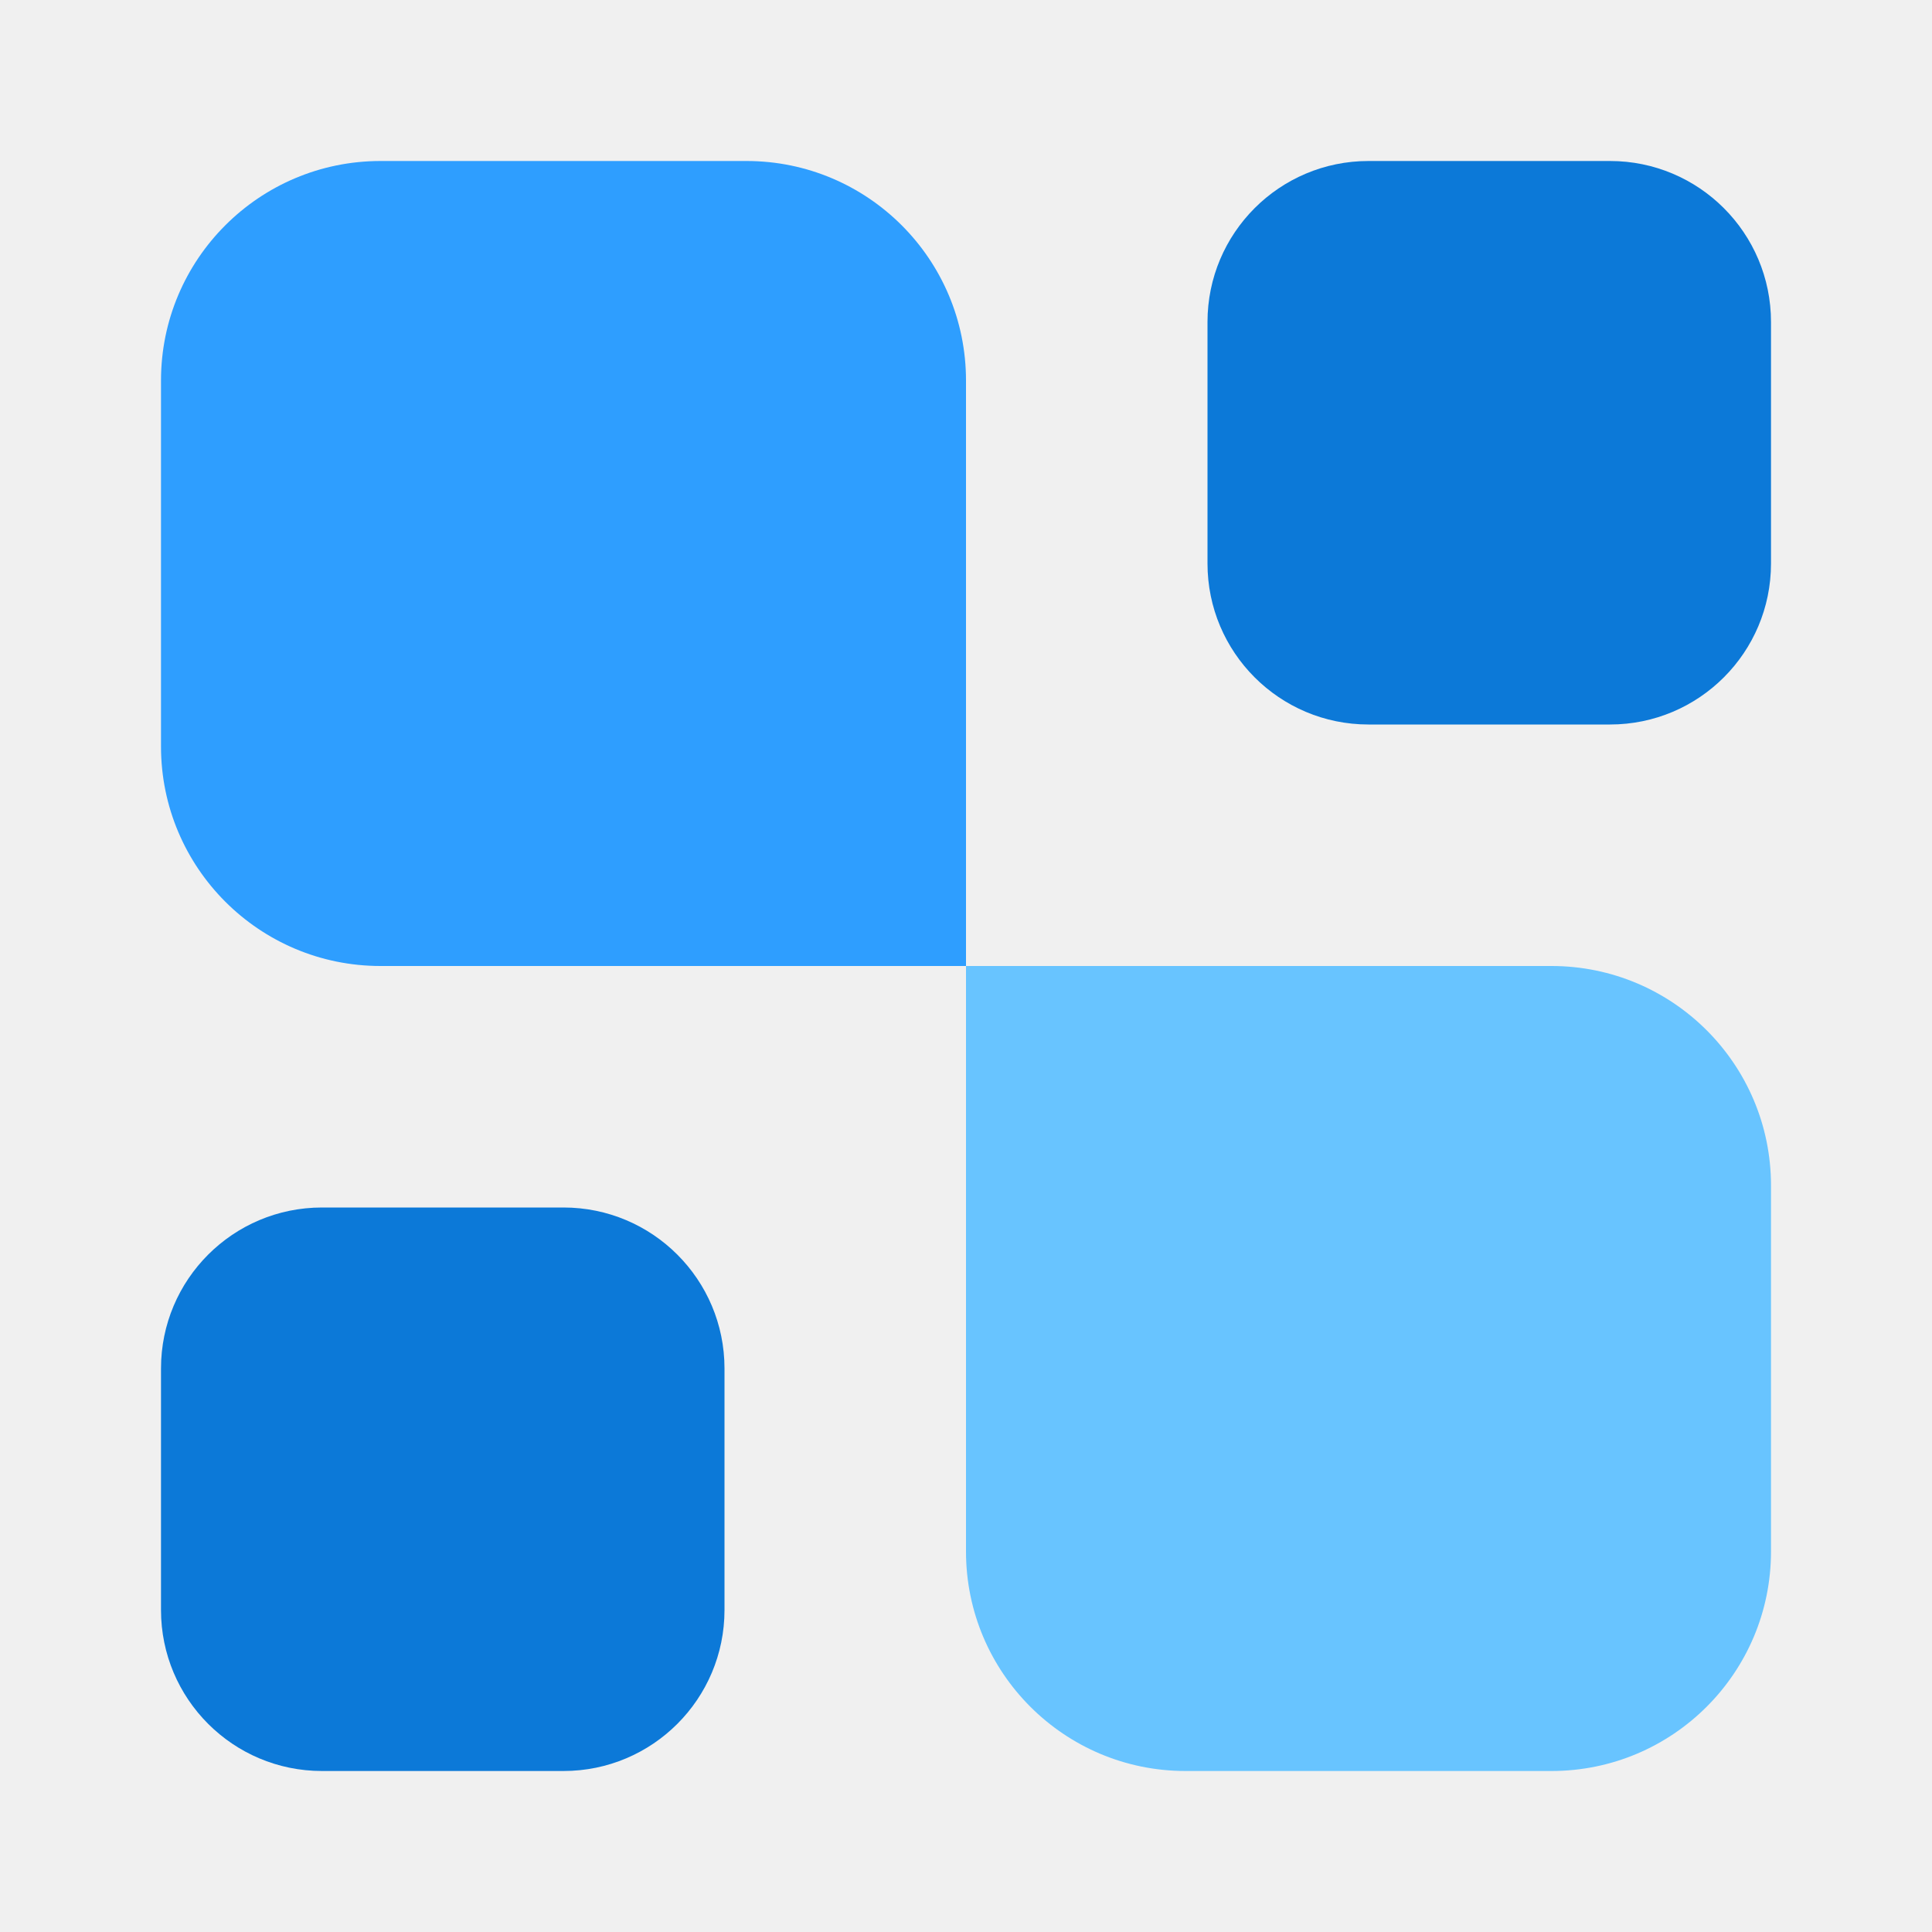
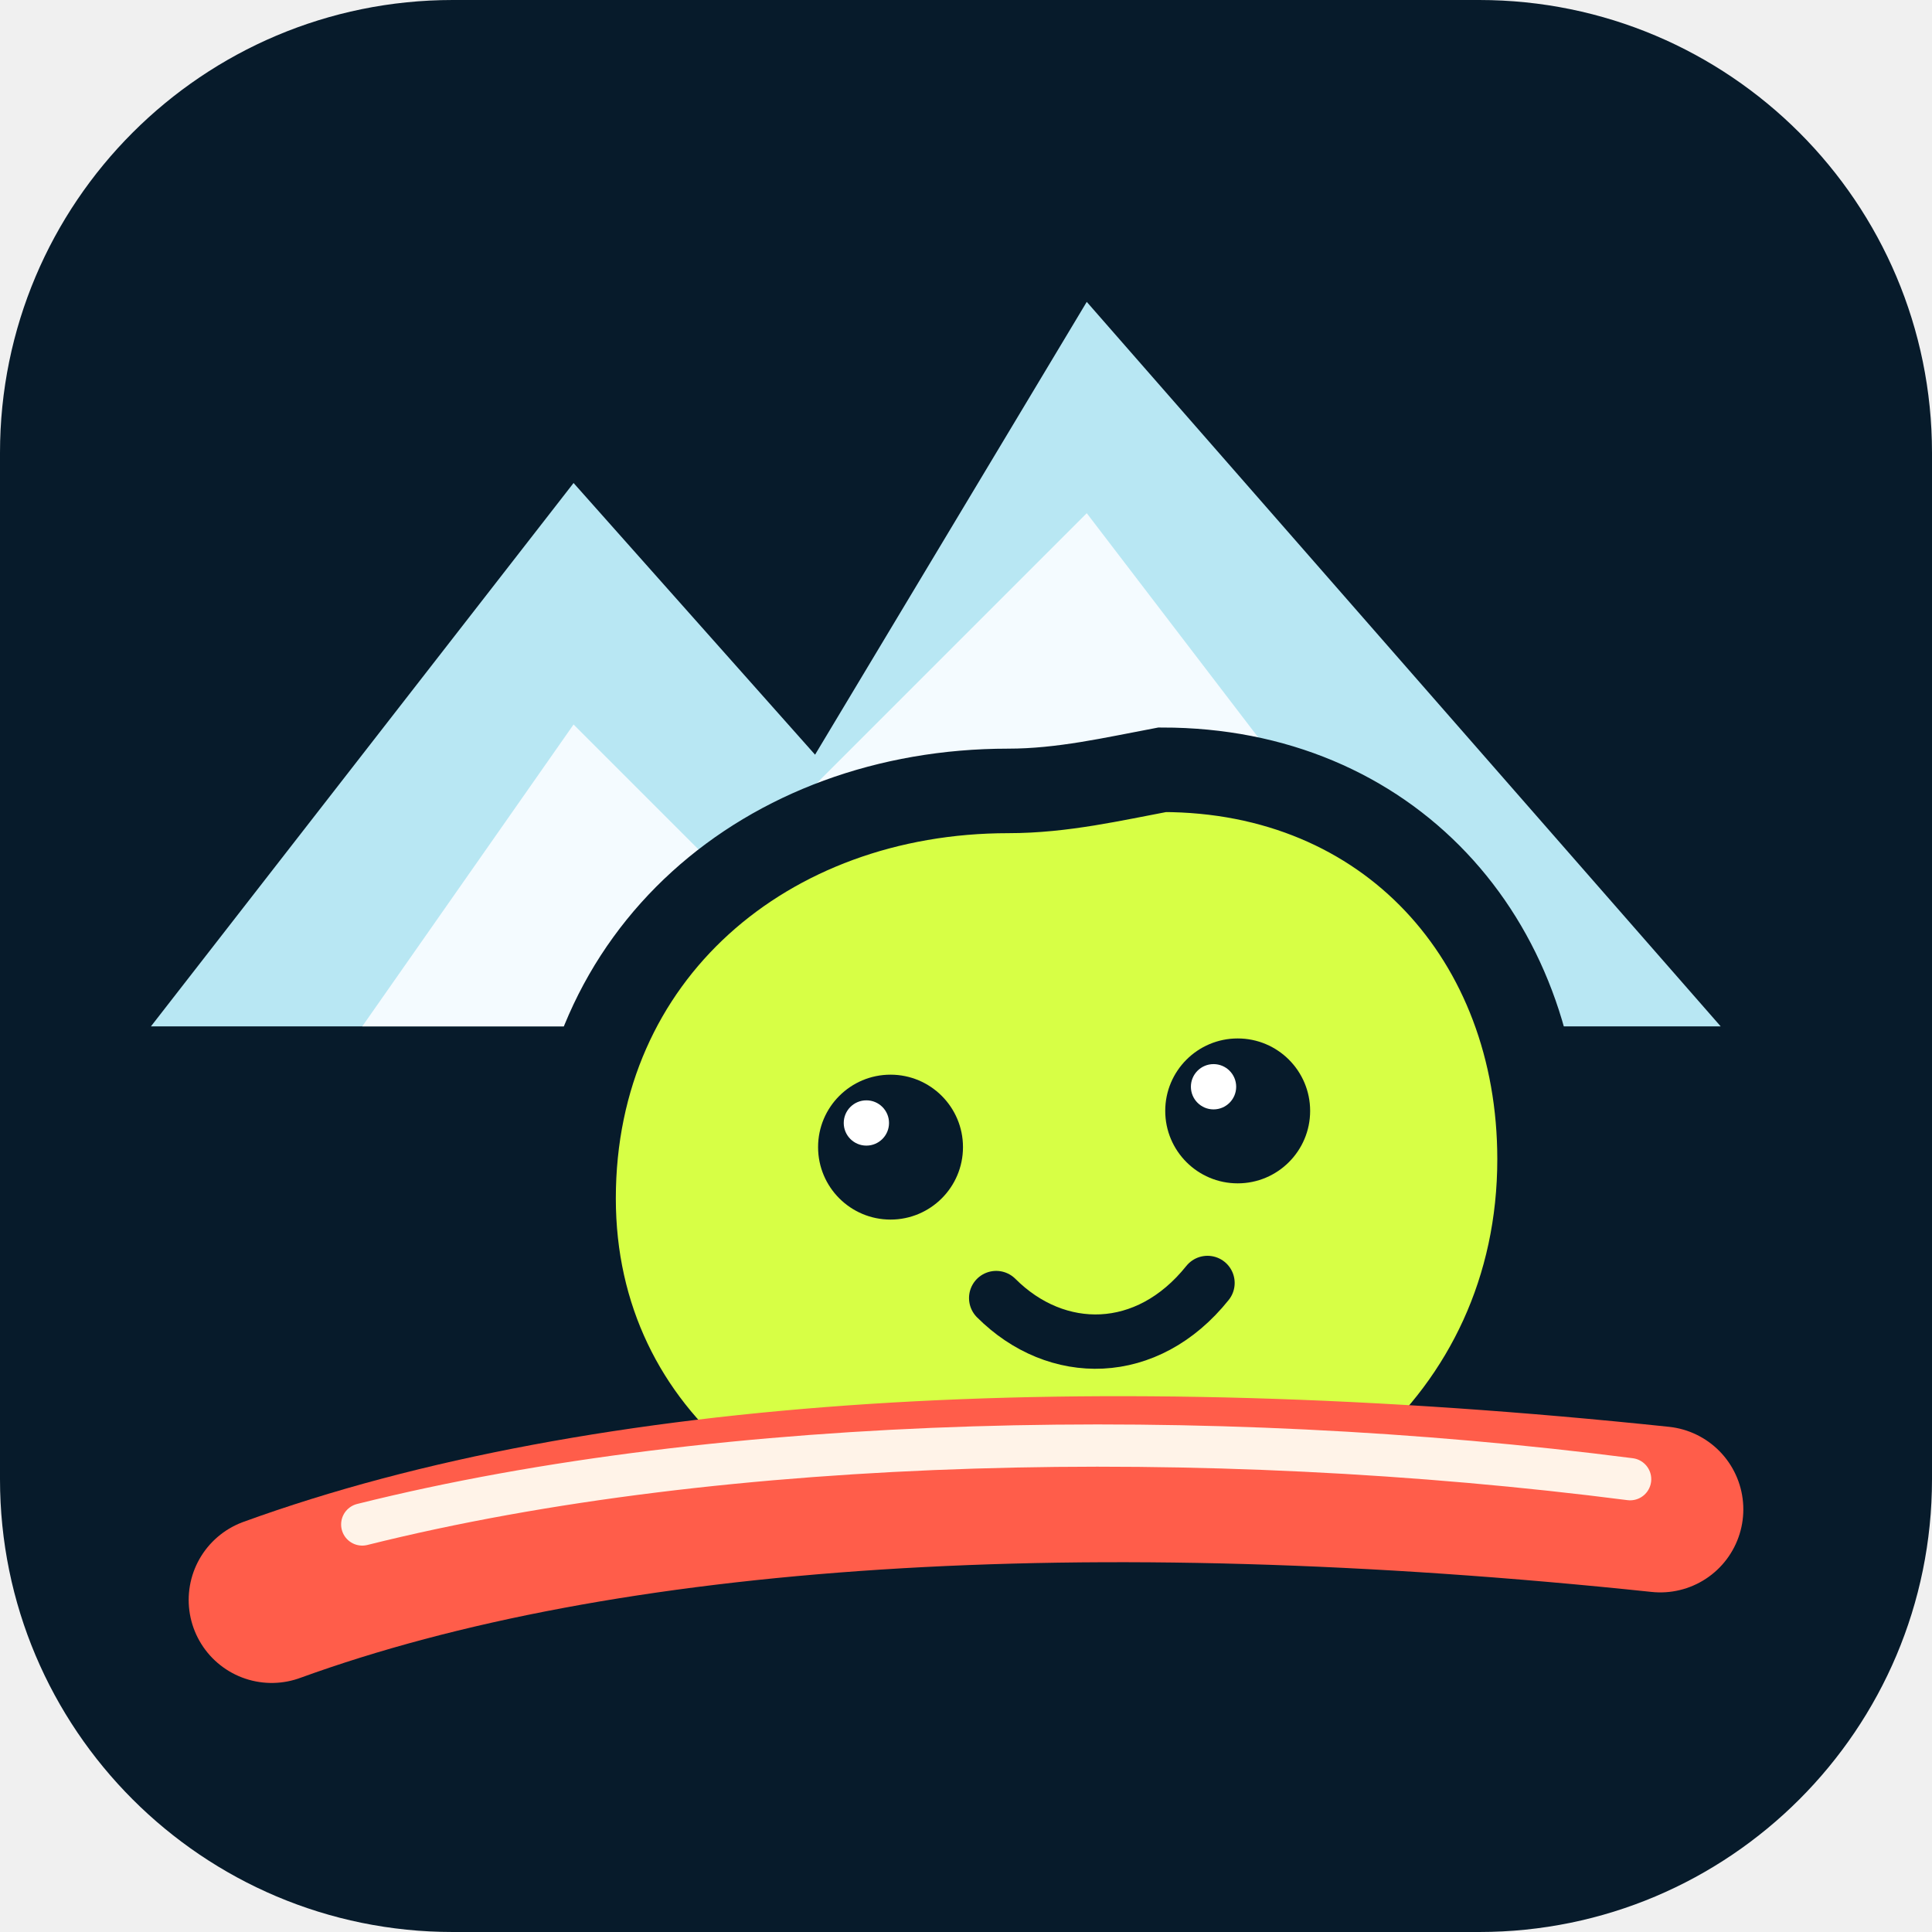
- <svg xmlns="http://www.w3.org/2000/svg" width="24" height="24" viewBox="0 0 24 24" fill="none">
-   <path d="M22 19.273C22 20.779 20.779 22 19.273 22H14.727C13.221 22 12 20.779 12 19.273V12H19.273C20.779 12 22 13.221 22 14.727V19.273Z" fill="#68C4FF" />
-   <path d="M20 2C21.105 2 22 2.895 22 4V7C22 8.105 21.105 9 20 9H17C15.895 9 15 8.105 15 7V4C15 2.895 15.895 2 17 2H20Z" fill="#0C79D8" />
-   <path d="M7 15C8.105 15 9 15.895 9 17V20C9 21.105 8.105 22 7 22H4C2.895 22 2 21.105 2 20V17C2 15.895 2.895 15 4 15H7Z" fill="#0C79D8" />
-   <path d="M12 12H4.727C3.221 12 2 10.779 2 9.273V4.727C2 3.221 3.221 2 4.727 2H9.273C10.779 2 12 3.221 12 4.727V12Z" fill="#2E9EFF" />
+ <svg xmlns="http://www.w3.org/2000/svg" width="512" height="512" viewBox="0 0 64 64" fill="none">
+   <rect width="64" height="64" rx="15" fill="#071B2B" />
+   <path d="M5 34L19 16L27 25L36 10L57 34H5Z" fill="#B8E7F3" />
+   <path d="M12 34L19 24L24 29L36 17L49 34H12Z" fill="#F4FBFF" />
+   <path d="M38.5 25.5C46 25.5 51 31.1 51 38.4C51 47 43.9 53 34.8 53C25.7 53 19 47.6 19 39.7C19 31.6 25.4 26.2 33.4 26.2C35.2 26.2 36.9 25.8 38.5 25.5Z" fill="#D7FF45" stroke="#071B2B" stroke-width="2.8" />
+   <circle cx="29.5" cy="38" r="2.4" fill="#071B2B" />
+   <circle cx="41" cy="36.8" r="2.4" fill="#071B2B" />
+   <circle cx="28.7" cy="37.2" r=".75" fill="white" />
+   <circle cx="40.2" cy="36" r=".75" fill="white" />
+   <path d="M33 43C35 45 38 45 40 42.5" stroke="#071B2B" stroke-width="1.8" stroke-linecap="round" />
+   <path d="M9 53C20 49 36 48 55 50" stroke="#FF5D4A" stroke-width="5.5" stroke-linecap="round" />
+   <path d="M12 50.5C24 47.5 40 47.2 54 49" stroke="#FFF3E8" stroke-width="1.4" stroke-linecap="round" />
</svg>
